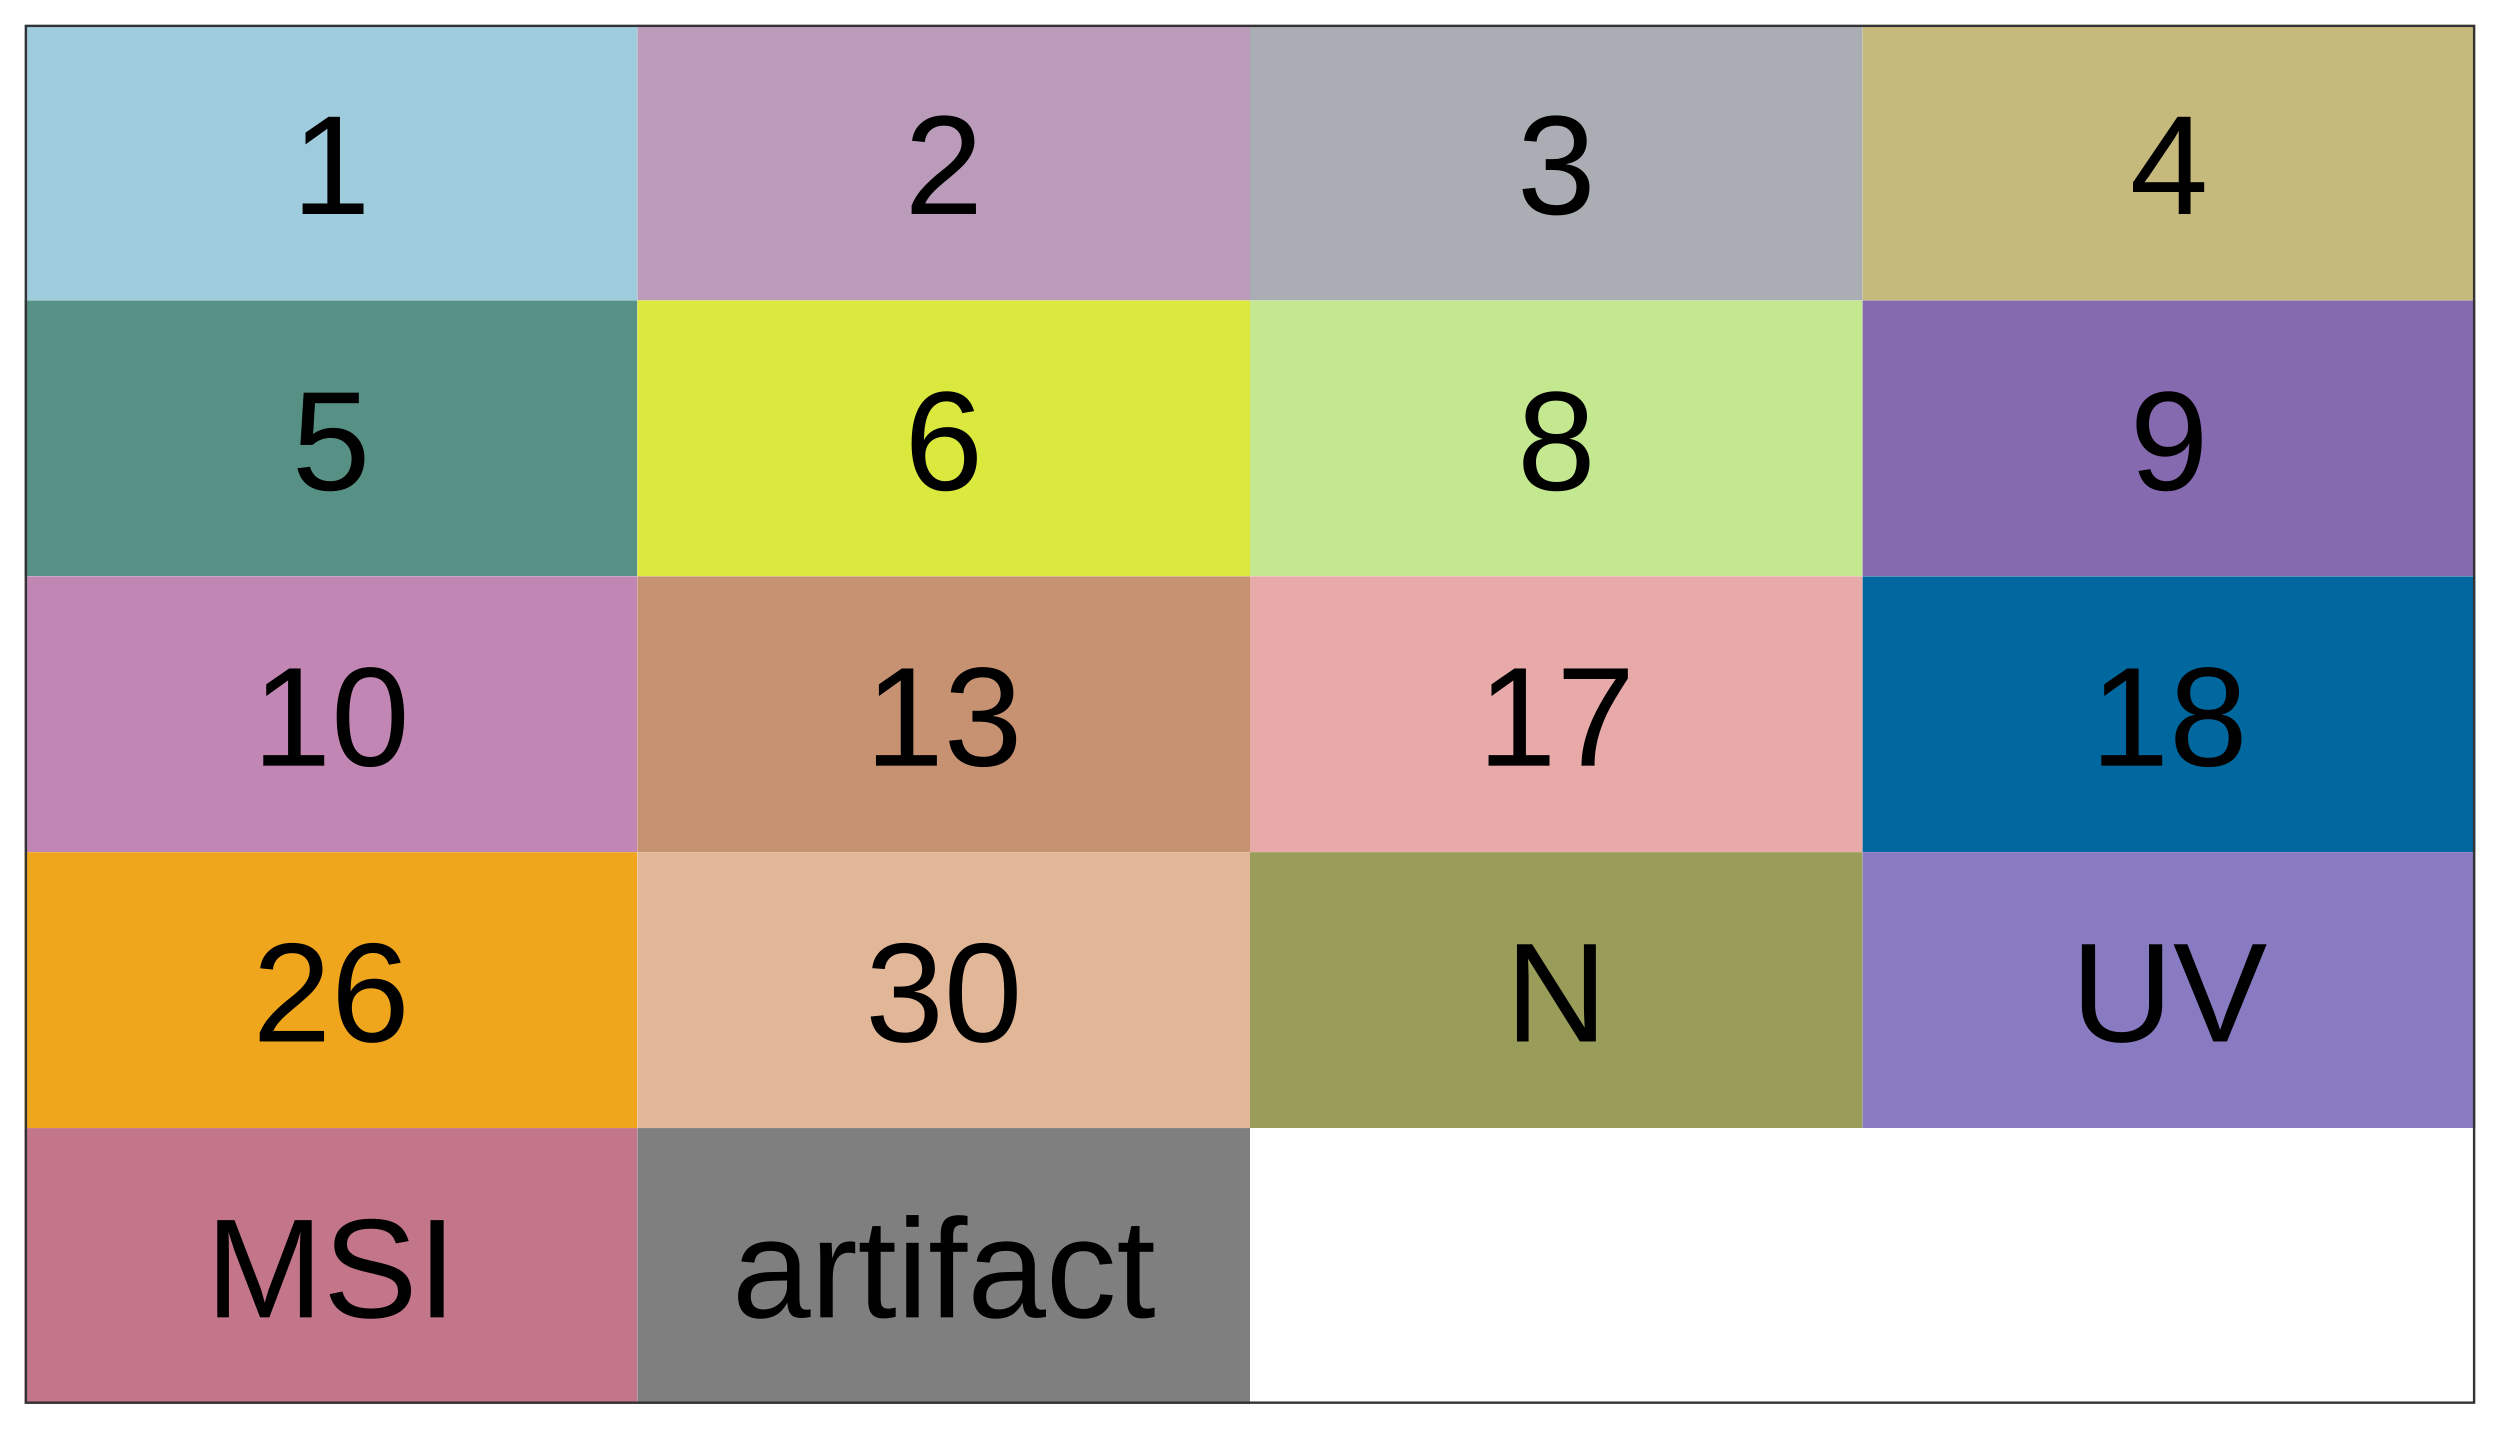
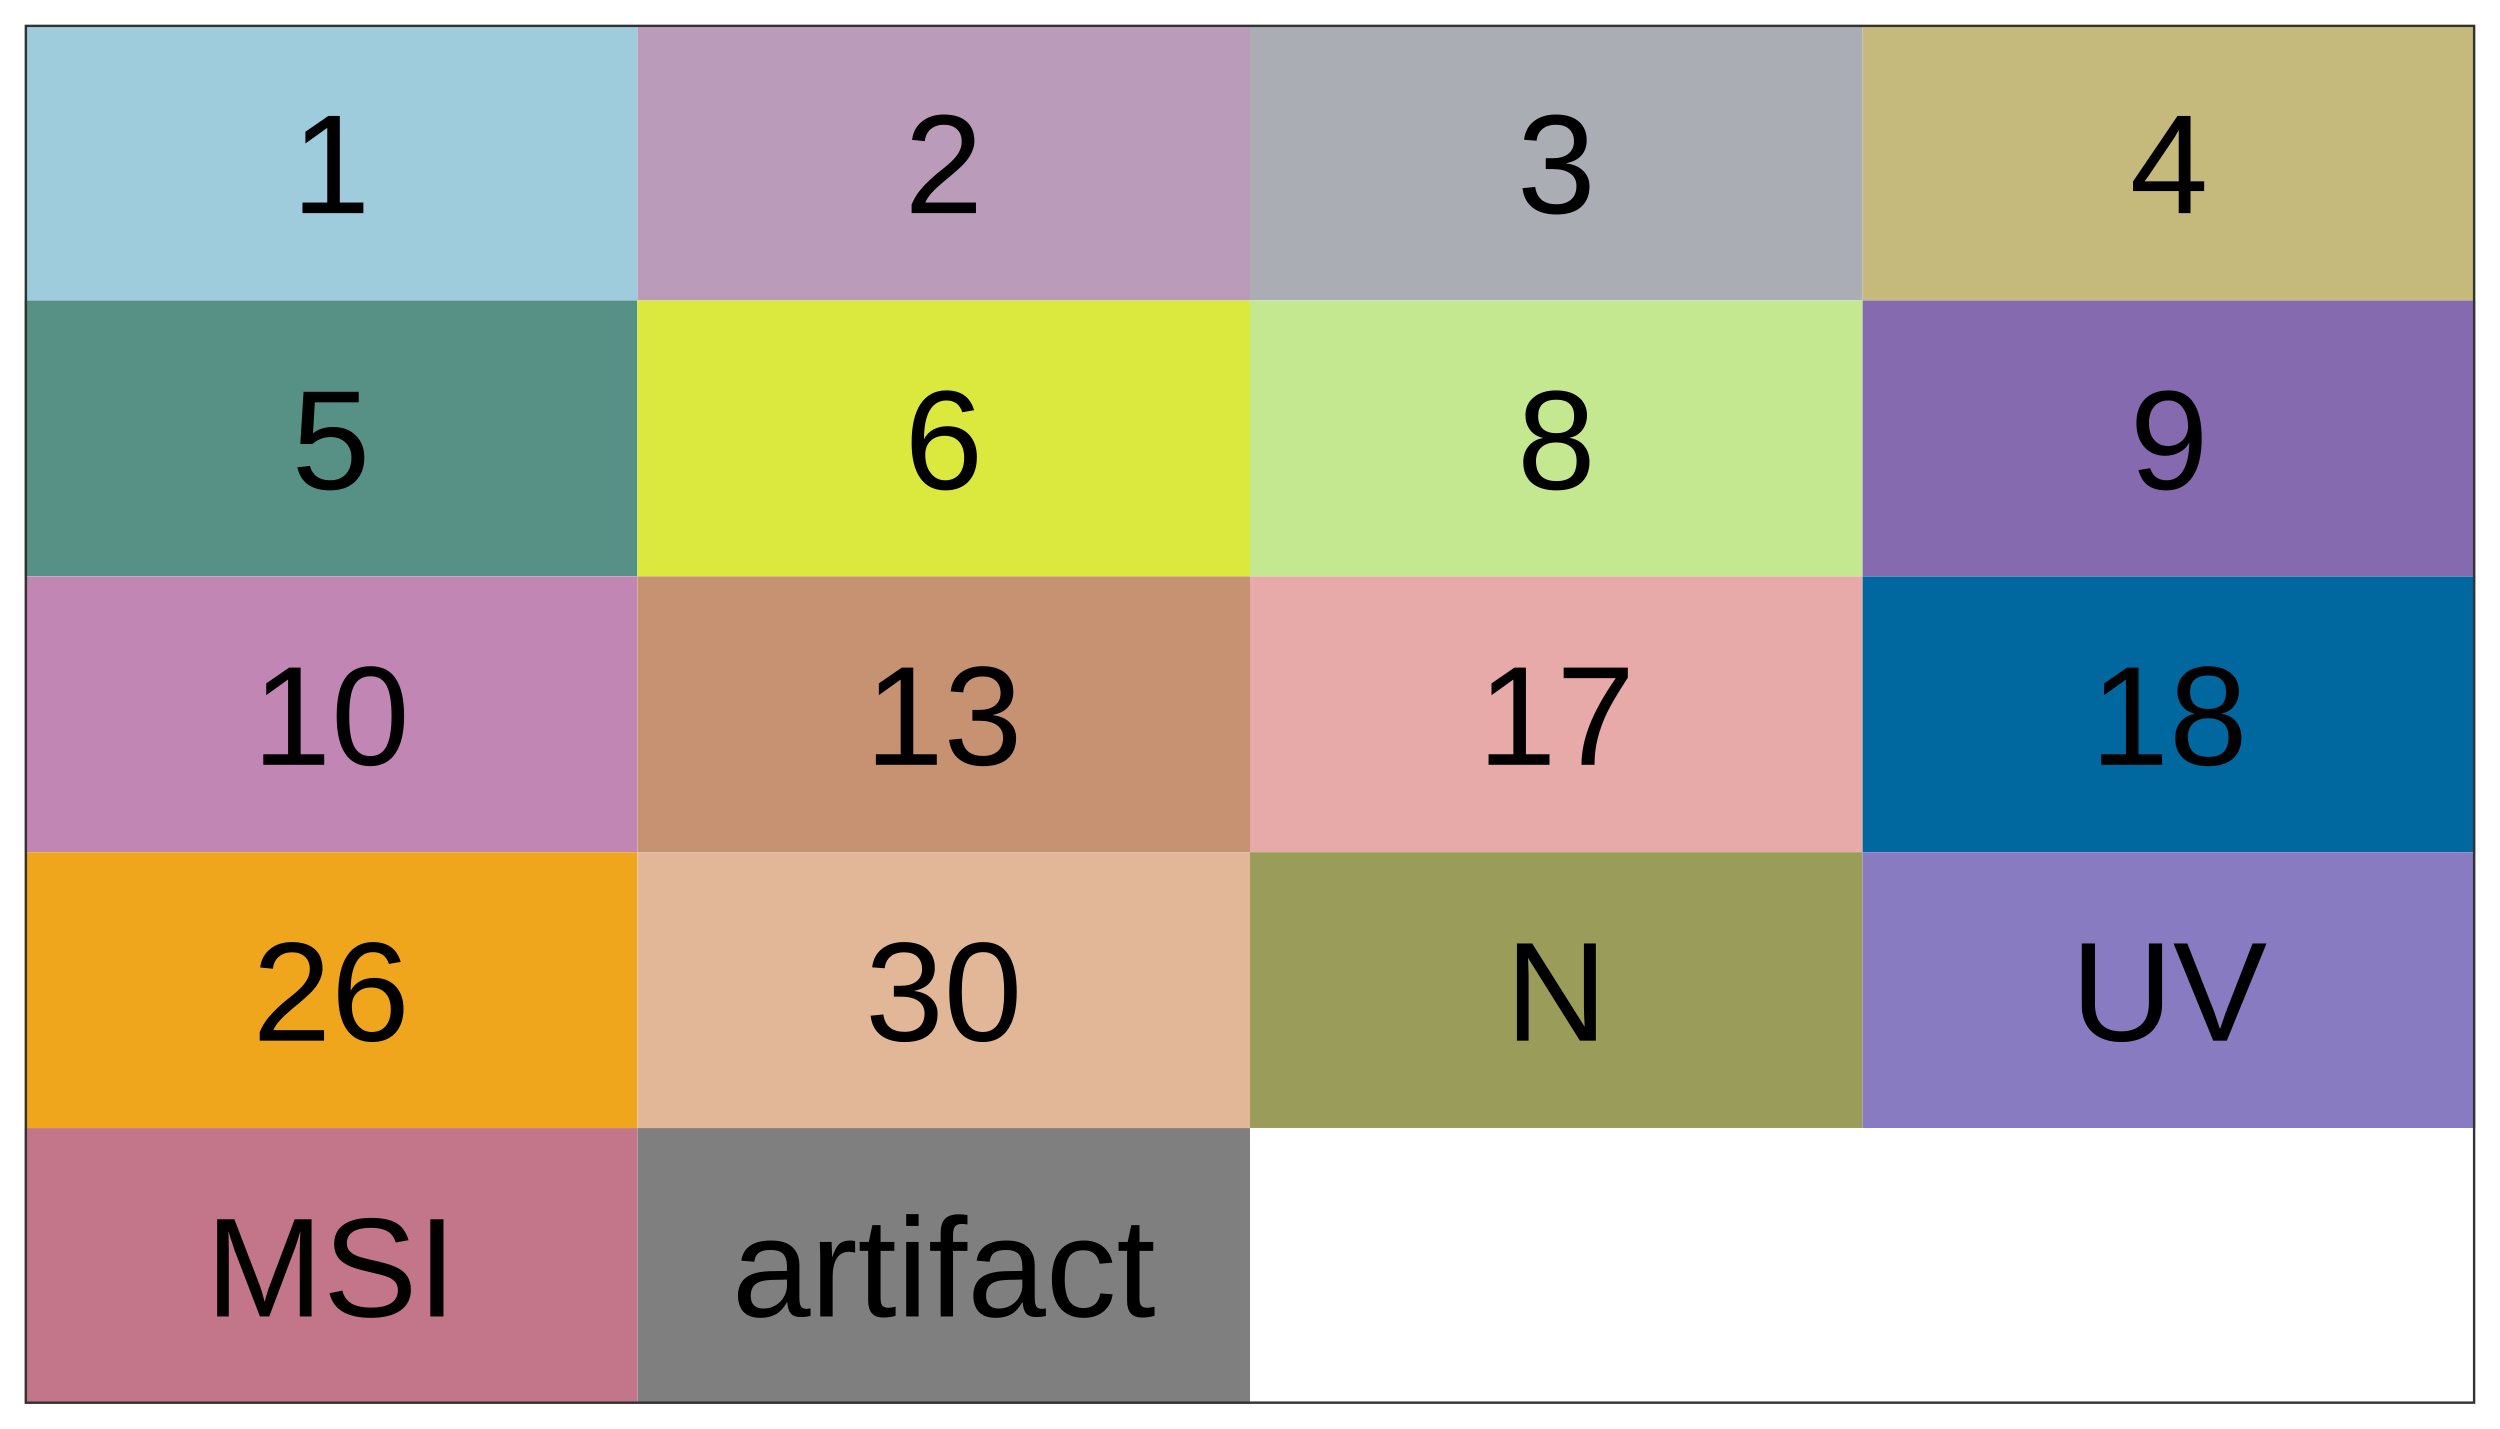
<svg xmlns="http://www.w3.org/2000/svg" viewBox="0 0 252.00 144.00">
  <defs>
    <style type="text/css">
    line, polyline, polygon, path, rect, circle {
      fill: none;
      stroke: #000000;
      stroke-linecap: round;
      stroke-linejoin: round;
      stroke-miterlimit: 10.00;
    }
  </style>
  </defs>
  <rect width="100%" height="100%" style="stroke: none; fill: #FFFFFF;" />
  <rect x="0.00" y="0.00" width="252.00" height="144.00" style="stroke-width: 0.48; stroke: #FFFFFF; fill: #FFFFFF;" />
  <defs>
    <clipPath id="cpMi40OXwyNDkuNTF8MTQxLjUxfDIuNDk=">
      <rect x="2.49" y="2.49" width="247.02" height="139.02" />
    </clipPath>
  </defs>
  <rect x="2.49" y="2.49" width="247.02" height="139.02" style="stroke-width: 0.48; stroke: none; fill: #FFFFFF;" clip-path="url(#cpMi40OXwyNDkuNTF8MTQxLjUxfDIuNDk=)" />
  <rect x="2.49" y="2.49" width="61.75" height="27.80" style="stroke-width: 0.21; stroke: none; stroke-linecap: square; stroke-linejoin: miter; fill: #9FCCDC;" clip-path="url(#cpMi40OXwyNDkuNTF8MTQxLjUxfDIuNDk=)" />
  <rect x="64.25" y="2.49" width="61.75" height="27.80" style="stroke-width: 0.21; stroke: none; stroke-linecap: square; stroke-linejoin: miter; fill: #BA9CBA;" clip-path="url(#cpMi40OXwyNDkuNTF8MTQxLjUxfDIuNDk=)" />
  <rect x="126.00" y="2.49" width="61.75" height="27.80" style="stroke-width: 0.21; stroke: none; stroke-linecap: square; stroke-linejoin: miter; fill: #AAADB3;" clip-path="url(#cpMi40OXwyNDkuNTF8MTQxLjUxfDIuNDk=)" />
  <rect x="187.75" y="2.49" width="61.75" height="27.80" style="stroke-width: 0.21; stroke: none; stroke-linecap: square; stroke-linejoin: miter; fill: #C5BA7C;" clip-path="url(#cpMi40OXwyNDkuNTF8MTQxLjUxfDIuNDk=)" />
  <rect x="2.49" y="30.29" width="61.75" height="27.80" style="stroke-width: 0.21; stroke: none; stroke-linecap: square; stroke-linejoin: miter; fill: #579185;" clip-path="url(#cpMi40OXwyNDkuNTF8MTQxLjUxfDIuNDk=)" />
  <rect x="64.25" y="30.29" width="61.75" height="27.80" style="stroke-width: 0.21; stroke: none; stroke-linecap: square; stroke-linejoin: miter; fill: #DBE93E;" clip-path="url(#cpMi40OXwyNDkuNTF8MTQxLjUxfDIuNDk=)" />
  <rect x="126.00" y="30.29" width="61.75" height="27.80" style="stroke-width: 0.21; stroke: none; stroke-linecap: square; stroke-linejoin: miter; fill: #C3E890;" clip-path="url(#cpMi40OXwyNDkuNTF8MTQxLjUxfDIuNDk=)" />
  <rect x="187.75" y="30.29" width="61.75" height="27.80" style="stroke-width: 0.21; stroke: none; stroke-linecap: square; stroke-linejoin: miter; fill: #856AB0;" clip-path="url(#cpMi40OXwyNDkuNTF8MTQxLjUxfDIuNDk=)" />
  <rect x="2.49" y="58.10" width="61.75" height="27.80" style="stroke-width: 0.21; stroke: none; stroke-linecap: square; stroke-linejoin: miter; fill: #C286B5;" clip-path="url(#cpMi40OXwyNDkuNTF8MTQxLjUxfDIuNDk=)" />
  <rect x="64.25" y="58.10" width="61.75" height="27.80" style="stroke-width: 0.21; stroke: none; stroke-linecap: square; stroke-linejoin: miter; fill: #C79271;" clip-path="url(#cpMi40OXwyNDkuNTF8MTQxLjUxfDIuNDk=)" />
  <rect x="126.00" y="58.10" width="61.75" height="27.80" style="stroke-width: 0.21; stroke: none; stroke-linecap: square; stroke-linejoin: miter; fill: #E8A9A9;" clip-path="url(#cpMi40OXwyNDkuNTF8MTQxLjUxfDIuNDk=)" />
  <rect x="187.75" y="58.10" width="61.75" height="27.80" style="stroke-width: 0.21; stroke: none; stroke-linecap: square; stroke-linejoin: miter; fill: #00689F;" clip-path="url(#cpMi40OXwyNDkuNTF8MTQxLjUxfDIuNDk=)" />
  <rect x="2.49" y="85.90" width="61.75" height="27.80" style="stroke-width: 0.21; stroke: none; stroke-linecap: square; stroke-linejoin: miter; fill: #EFA61C;" clip-path="url(#cpMi40OXwyNDkuNTF8MTQxLjUxfDIuNDk=)" />
  <rect x="64.25" y="85.90" width="61.75" height="27.80" style="stroke-width: 0.21; stroke: none; stroke-linecap: square; stroke-linejoin: miter; fill: #E2B798;" clip-path="url(#cpMi40OXwyNDkuNTF8MTQxLjUxfDIuNDk=)" />
  <rect x="126.00" y="85.90" width="61.75" height="27.80" style="stroke-width: 0.21; stroke: none; stroke-linecap: square; stroke-linejoin: miter; fill: #9A9C59;" clip-path="url(#cpMi40OXwyNDkuNTF8MTQxLjUxfDIuNDk=)" />
  <rect x="187.75" y="85.90" width="61.75" height="27.80" style="stroke-width: 0.21; stroke: none; stroke-linecap: square; stroke-linejoin: miter; fill: #887BC2;" clip-path="url(#cpMi40OXwyNDkuNTF8MTQxLjUxfDIuNDk=)" />
  <rect x="2.49" y="113.71" width="61.75" height="27.80" style="stroke-width: 0.21; stroke: none; stroke-linecap: square; stroke-linejoin: miter; fill: #C3768A;" clip-path="url(#cpMi40OXwyNDkuNTF8MTQxLjUxfDIuNDk=)" />
  <rect x="64.25" y="113.71" width="61.75" height="27.80" style="stroke-width: 0.21; stroke: none; stroke-linecap: square; stroke-linejoin: miter; fill: #7F7F7F;" clip-path="url(#cpMi40OXwyNDkuNTF8MTQxLjUxfDIuNDk=)" />
  <g clip-path="url(#cpMi40OXwyNDkuNTF8MTQxLjUxfDIuNDk=)">
-     <text x="29.42" y="21.57" style="font-size: 14.23px; font-family: Arial;" textLength="7.91px" lengthAdjust="spacingAndGlyphs">1</text>
+     <text x="29.41" y="21.48" style="font-size: 14.23px; font-family: Arial;" textLength="7.91px" lengthAdjust="spacingAndGlyphs">1</text>
  </g>
  <g clip-path="url(#cpMi40OXwyNDkuNTF8MTQxLjUxfDIuNDk=)">
-     <text x="91.17" y="21.57" style="font-size: 14.23px; font-family: Arial;" textLength="7.91px" lengthAdjust="spacingAndGlyphs">2</text>
+     <text x="91.17" y="21.48" style="font-size: 14.23px; font-family: Arial;" textLength="7.91px" lengthAdjust="spacingAndGlyphs">2</text>
  </g>
  <g clip-path="url(#cpMi40OXwyNDkuNTF8MTQxLjUxfDIuNDk=)">
-     <text x="152.92" y="21.57" style="font-size: 14.23px; font-family: Arial;" textLength="7.91px" lengthAdjust="spacingAndGlyphs">3</text>
+     <text x="152.92" y="21.48" style="font-size: 14.23px; font-family: Arial;" textLength="7.91px" lengthAdjust="spacingAndGlyphs">3</text>
  </g>
  <g clip-path="url(#cpMi40OXwyNDkuNTF8MTQxLjUxfDIuNDk=)">
-     <text x="214.68" y="21.57" style="font-size: 14.23px; font-family: Arial;" textLength="7.91px" lengthAdjust="spacingAndGlyphs">4</text>
+     <text x="214.68" y="21.48" style="font-size: 14.23px; font-family: Arial;" textLength="7.91px" lengthAdjust="spacingAndGlyphs">4</text>
  </g>
  <g clip-path="url(#cpMi40OXwyNDkuNTF8MTQxLjUxfDIuNDk=)">
-     <text x="29.42" y="49.38" style="font-size: 14.23px; font-family: Arial;" textLength="7.91px" lengthAdjust="spacingAndGlyphs">5</text>
+     <text x="29.41" y="49.29" style="font-size: 14.23px; font-family: Arial;" textLength="7.91px" lengthAdjust="spacingAndGlyphs">5</text>
  </g>
  <g clip-path="url(#cpMi40OXwyNDkuNTF8MTQxLjUxfDIuNDk=)">
-     <text x="91.17" y="49.38" style="font-size: 14.23px; font-family: Arial;" textLength="7.91px" lengthAdjust="spacingAndGlyphs">6</text>
+     <text x="91.17" y="49.29" style="font-size: 14.23px; font-family: Arial;" textLength="7.91px" lengthAdjust="spacingAndGlyphs">6</text>
  </g>
  <g clip-path="url(#cpMi40OXwyNDkuNTF8MTQxLjUxfDIuNDk=)">
-     <text x="152.92" y="49.38" style="font-size: 14.23px; font-family: Arial;" textLength="7.91px" lengthAdjust="spacingAndGlyphs">8</text>
+     <text x="152.92" y="49.29" style="font-size: 14.23px; font-family: Arial;" textLength="7.91px" lengthAdjust="spacingAndGlyphs">8</text>
  </g>
  <g clip-path="url(#cpMi40OXwyNDkuNTF8MTQxLjUxfDIuNDk=)">
-     <text x="214.68" y="49.38" style="font-size: 14.23px; font-family: Arial;" textLength="7.91px" lengthAdjust="spacingAndGlyphs">9</text>
+     <text x="214.68" y="49.29" style="font-size: 14.23px; font-family: Arial;" textLength="7.91px" lengthAdjust="spacingAndGlyphs">9</text>
  </g>
  <g clip-path="url(#cpMi40OXwyNDkuNTF8MTQxLjUxfDIuNDk=)">
-     <text x="25.46" y="77.18" style="font-size: 14.23px; font-family: Arial;" textLength="15.81px" lengthAdjust="spacingAndGlyphs">10</text>
+     <text x="25.46" y="77.09" style="font-size: 14.23px; font-family: Arial;" textLength="15.82px" lengthAdjust="spacingAndGlyphs">10</text>
  </g>
  <g clip-path="url(#cpMi40OXwyNDkuNTF8MTQxLjUxfDIuNDk=)">
-     <text x="87.22" y="77.18" style="font-size: 14.23px; font-family: Arial;" textLength="15.81px" lengthAdjust="spacingAndGlyphs">13</text>
+     <text x="87.21" y="77.09" style="font-size: 14.23px; font-family: Arial;" textLength="15.82px" lengthAdjust="spacingAndGlyphs">13</text>
  </g>
  <g clip-path="url(#cpMi40OXwyNDkuNTF8MTQxLjUxfDIuNDk=)">
-     <text x="148.97" y="77.18" style="font-size: 14.23px; font-family: Arial;" textLength="15.81px" lengthAdjust="spacingAndGlyphs">17</text>
+     <text x="148.97" y="77.09" style="font-size: 14.23px; font-family: Arial;" textLength="15.82px" lengthAdjust="spacingAndGlyphs">17</text>
  </g>
  <g clip-path="url(#cpMi40OXwyNDkuNTF8MTQxLjUxfDIuNDk=)">
-     <text x="210.73" y="77.18" style="font-size: 14.23px; font-family: Arial;" textLength="15.81px" lengthAdjust="spacingAndGlyphs">18</text>
+     <text x="210.72" y="77.09" style="font-size: 14.23px; font-family: Arial;" textLength="15.82px" lengthAdjust="spacingAndGlyphs">18</text>
  </g>
  <g clip-path="url(#cpMi40OXwyNDkuNTF8MTQxLjUxfDIuNDk=)">
-     <text x="25.46" y="104.98" style="font-size: 14.23px; font-family: Arial;" textLength="15.81px" lengthAdjust="spacingAndGlyphs">26</text>
+     <text x="25.46" y="104.90" style="font-size: 14.23px; font-family: Arial;" textLength="15.82px" lengthAdjust="spacingAndGlyphs">26</text>
  </g>
  <g clip-path="url(#cpMi40OXwyNDkuNTF8MTQxLjUxfDIuNDk=)">
-     <text x="87.22" y="104.98" style="font-size: 14.23px; font-family: Arial;" textLength="15.81px" lengthAdjust="spacingAndGlyphs">30</text>
+     <text x="87.21" y="104.90" style="font-size: 14.23px; font-family: Arial;" textLength="15.82px" lengthAdjust="spacingAndGlyphs">30</text>
  </g>
  <g clip-path="url(#cpMi40OXwyNDkuNTF8MTQxLjUxfDIuNDk=)">
-     <text x="151.74" y="104.98" style="font-size: 14.23px; font-family: Arial;" textLength="10.27px" lengthAdjust="spacingAndGlyphs">N</text>
+     <text x="151.74" y="104.90" style="font-size: 14.23px; font-family: Arial;" textLength="10.27px" lengthAdjust="spacingAndGlyphs">N</text>
  </g>
  <g clip-path="url(#cpMi40OXwyNDkuNTF8MTQxLjUxfDIuNDk=)">
-     <text x="208.76" y="104.98" style="font-size: 14.23px; font-family: Arial;" textLength="19.75px" lengthAdjust="spacingAndGlyphs">UV</text>
+     <text x="208.75" y="104.90" style="font-size: 14.23px; font-family: Arial;" textLength="19.76px" lengthAdjust="spacingAndGlyphs">UV</text>
  </g>
  <g clip-path="url(#cpMi40OXwyNDkuNTF8MTQxLjUxfDIuNDk=)">
-     <text x="20.73" y="132.79" style="font-size: 14.23px; font-family: Arial;" textLength="25.28px" lengthAdjust="spacingAndGlyphs">MSI</text>
+     <text x="20.72" y="132.70" style="font-size: 14.23px; font-family: Arial;" textLength="25.29px" lengthAdjust="spacingAndGlyphs">MSI</text>
  </g>
  <g clip-path="url(#cpMi40OXwyNDkuNTF8MTQxLjUxfDIuNDk=)">
-     <text x="73.79" y="132.79" style="font-size: 14.23px; font-family: Arial;" textLength="42.67px" lengthAdjust="spacingAndGlyphs">artifact</text>
+     <text x="73.78" y="132.70" style="font-size: 14.23px; font-family: Arial;" textLength="42.69px" lengthAdjust="spacingAndGlyphs">artifact</text>
  </g>
  <rect x="2.49" y="2.49" width="247.02" height="139.02" style="stroke-width: 0.48; stroke: #333333;" clip-path="url(#cpMi40OXwyNDkuNTF8MTQxLjUxfDIuNDk=)" />
  <defs>
    <clipPath id="cpMC4wMHwyNTIuMDB8MTQ0LjAwfDAuMDA=">
      <rect x="0.00" y="0.00" width="252.00" height="144.00" />
    </clipPath>
  </defs>
</svg>
